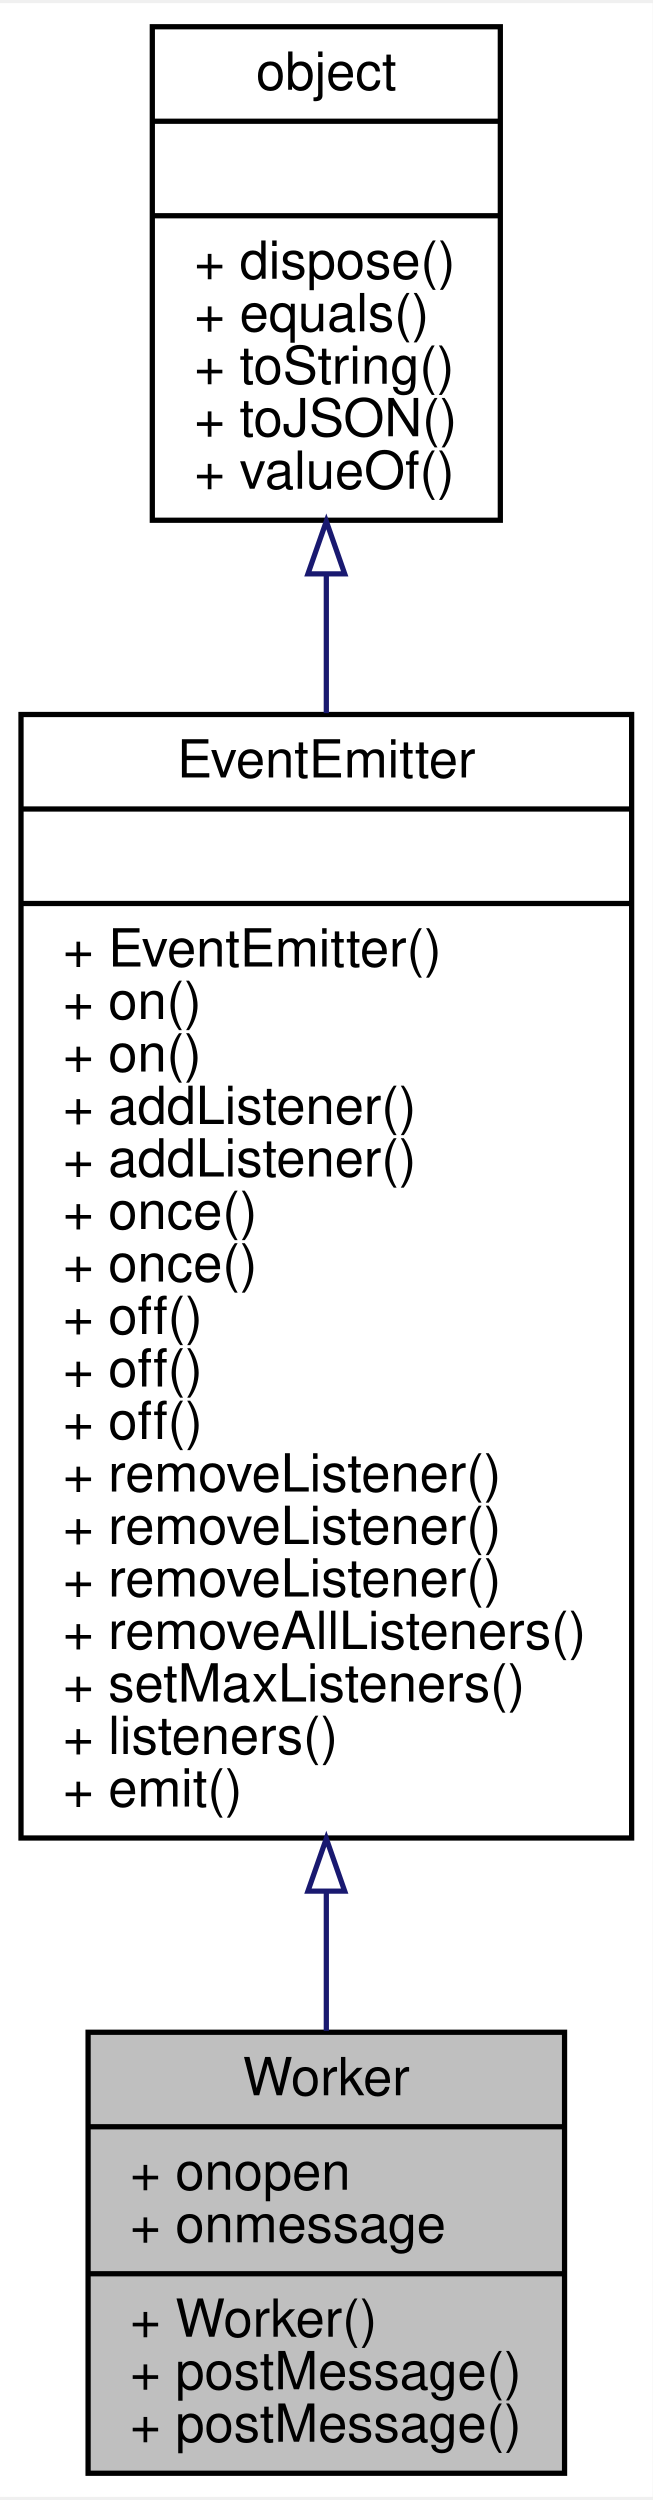
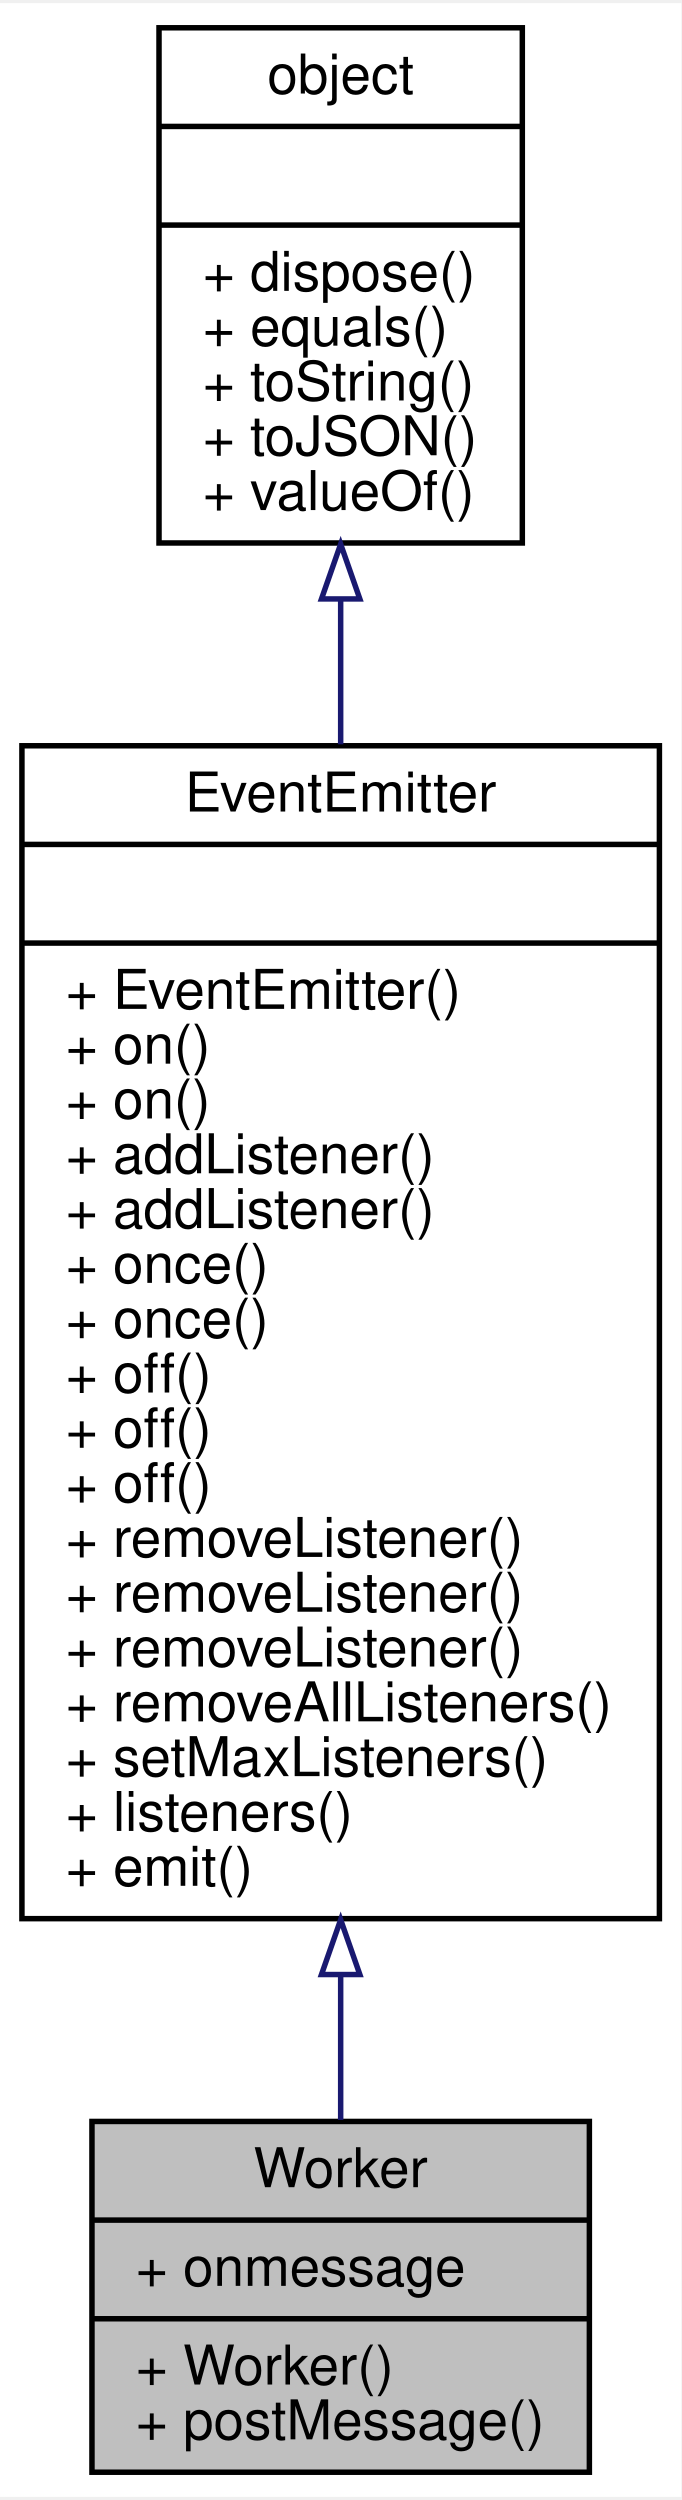
- <svg xmlns="http://www.w3.org/2000/svg" xmlns:xlink="http://www.w3.org/1999/xlink" width="124pt" height="475pt" viewBox="0.00 0.00 124.31 475.00">
-   <g id="graph0" class="graph" transform="scale(1 1) rotate(0) translate(4 471)">
-     <polygon fill="#ffffff" stroke="transparent" points="-4,4 -4,-471 120.312,-471 120.312,4 -4,4" />
+ <svg xmlns="http://www.w3.org/2000/svg" xmlns:xlink="http://www.w3.org/1999/xlink" width="124pt" height="455pt" viewBox="0.00 0.00 124.31 455.00">
+   <g id="graph0" class="graph" transform="scale(1 1) rotate(0) translate(4 451)">
+     <polygon fill="#ffffff" stroke="transparent" points="-4,4 -4,-451 120.312,-451 120.312,4 -4,4" />
    <g id="node1" class="node">
-       <polygon fill="#bfbfbf" stroke="#000000" points="12.778,-.5 12.778,-84.5 103.534,-84.5 103.534,-.5 12.778,-.5" />
-       <text text-anchor="middle" x="58.156" y="-72.5" font-family="Helvetica,sans-Serif" font-size="10.00" fill="#000000">Worker</text>
-       <polyline fill="none" stroke="#000000" points="12.778,-66.5 103.534,-66.5 " />
-       <text text-anchor="start" x="20.778" y="-54.5" font-family="Helvetica,sans-Serif" font-size="10.00" fill="#000000">+ onopen</text>
-       <text text-anchor="start" x="20.778" y="-44.5" font-family="Helvetica,sans-Serif" font-size="10.00" fill="#000000">+ onmessage</text>
-       <polyline fill="none" stroke="#000000" points="12.778,-38.5 103.534,-38.5 " />
-       <text text-anchor="start" x="20.778" y="-26.5" font-family="Helvetica,sans-Serif" font-size="10.00" fill="#000000">+ Worker()</text>
-       <text text-anchor="start" x="20.778" y="-16.5" font-family="Helvetica,sans-Serif" font-size="10.00" fill="#000000">+ postMessage()</text>
+       <polygon fill="#bfbfbf" stroke="#000000" points="12.778,-.5 12.778,-64.5 103.534,-64.5 103.534,-.5 12.778,-.5" />
+       <text text-anchor="middle" x="58.156" y="-52.5" font-family="Helvetica,sans-Serif" font-size="10.00" fill="#000000">Worker</text>
+       <polyline fill="none" stroke="#000000" points="12.778,-46.5 103.534,-46.5 " />
+       <text text-anchor="start" x="20.778" y="-34.5" font-family="Helvetica,sans-Serif" font-size="10.00" fill="#000000">+ onmessage</text>
+       <polyline fill="none" stroke="#000000" points="12.778,-28.5 103.534,-28.5 " />
+       <text text-anchor="start" x="20.778" y="-16.5" font-family="Helvetica,sans-Serif" font-size="10.00" fill="#000000">+ Worker()</text>
      <text text-anchor="start" x="20.778" y="-6.5" font-family="Helvetica,sans-Serif" font-size="10.00" fill="#000000">+ postMessage()</text>
    </g>
    <g id="node2" class="node">
      <g id="a_node2">
        <a xlink:href="../../dd/df3/interfaceEventEmitter.html" target="_top" xlink:title="事件触发对象，可用于建立观察者模式，支持事件触发的对象均继承于此，同一事件的同一函数只会产生一次回调 ...">
-           <polygon fill="#ffffff" stroke="#000000" points="0,-121.5 0,-335.5 116.312,-335.5 116.312,-121.5 0,-121.5" />
-           <text text-anchor="middle" x="58.156" y="-323.5" font-family="Helvetica,sans-Serif" font-size="10.00" fill="#000000">EventEmitter</text>
-           <polyline fill="none" stroke="#000000" points="0,-317.5 116.312,-317.5 " />
-           <text text-anchor="middle" x="58.156" y="-305.5" font-family="Helvetica,sans-Serif" font-size="10.00" fill="#000000"> </text>
-           <polyline fill="none" stroke="#000000" points="0,-299.5 116.312,-299.5 " />
-           <text text-anchor="start" x="8" y="-287.5" font-family="Helvetica,sans-Serif" font-size="10.00" fill="#000000">+ EventEmitter()</text>
-           <text text-anchor="start" x="8" y="-277.5" font-family="Helvetica,sans-Serif" font-size="10.00" fill="#000000">+ on()</text>
-           <text text-anchor="start" x="8" y="-267.5" font-family="Helvetica,sans-Serif" font-size="10.00" fill="#000000">+ on()</text>
-           <text text-anchor="start" x="8" y="-257.5" font-family="Helvetica,sans-Serif" font-size="10.00" fill="#000000">+ addListener()</text>
-           <text text-anchor="start" x="8" y="-247.5" font-family="Helvetica,sans-Serif" font-size="10.00" fill="#000000">+ addListener()</text>
-           <text text-anchor="start" x="8" y="-237.5" font-family="Helvetica,sans-Serif" font-size="10.00" fill="#000000">+ once()</text>
-           <text text-anchor="start" x="8" y="-227.5" font-family="Helvetica,sans-Serif" font-size="10.00" fill="#000000">+ once()</text>
-           <text text-anchor="start" x="8" y="-217.5" font-family="Helvetica,sans-Serif" font-size="10.00" fill="#000000">+ off()</text>
-           <text text-anchor="start" x="8" y="-207.5" font-family="Helvetica,sans-Serif" font-size="10.00" fill="#000000">+ off()</text>
+           <polygon fill="#ffffff" stroke="#000000" points="0,-101.5 0,-315.5 116.312,-315.5 116.312,-101.5 0,-101.5" />
+           <text text-anchor="middle" x="58.156" y="-303.5" font-family="Helvetica,sans-Serif" font-size="10.00" fill="#000000">EventEmitter</text>
+           <polyline fill="none" stroke="#000000" points="0,-297.5 116.312,-297.5 " />
+           <text text-anchor="middle" x="58.156" y="-285.5" font-family="Helvetica,sans-Serif" font-size="10.00" fill="#000000"> </text>
+           <polyline fill="none" stroke="#000000" points="0,-279.5 116.312,-279.5 " />
+           <text text-anchor="start" x="8" y="-267.5" font-family="Helvetica,sans-Serif" font-size="10.00" fill="#000000">+ EventEmitter()</text>
+           <text text-anchor="start" x="8" y="-257.5" font-family="Helvetica,sans-Serif" font-size="10.00" fill="#000000">+ on()</text>
+           <text text-anchor="start" x="8" y="-247.5" font-family="Helvetica,sans-Serif" font-size="10.00" fill="#000000">+ on()</text>
+           <text text-anchor="start" x="8" y="-237.5" font-family="Helvetica,sans-Serif" font-size="10.00" fill="#000000">+ addListener()</text>
+           <text text-anchor="start" x="8" y="-227.5" font-family="Helvetica,sans-Serif" font-size="10.00" fill="#000000">+ addListener()</text>
+           <text text-anchor="start" x="8" y="-217.5" font-family="Helvetica,sans-Serif" font-size="10.00" fill="#000000">+ once()</text>
+           <text text-anchor="start" x="8" y="-207.5" font-family="Helvetica,sans-Serif" font-size="10.00" fill="#000000">+ once()</text>
          <text text-anchor="start" x="8" y="-197.5" font-family="Helvetica,sans-Serif" font-size="10.00" fill="#000000">+ off()</text>
-           <text text-anchor="start" x="8" y="-187.5" font-family="Helvetica,sans-Serif" font-size="10.00" fill="#000000">+ removeListener()</text>
-           <text text-anchor="start" x="8" y="-177.5" font-family="Helvetica,sans-Serif" font-size="10.00" fill="#000000">+ removeListener()</text>
+           <text text-anchor="start" x="8" y="-187.5" font-family="Helvetica,sans-Serif" font-size="10.00" fill="#000000">+ off()</text>
+           <text text-anchor="start" x="8" y="-177.5" font-family="Helvetica,sans-Serif" font-size="10.00" fill="#000000">+ off()</text>
          <text text-anchor="start" x="8" y="-167.5" font-family="Helvetica,sans-Serif" font-size="10.00" fill="#000000">+ removeListener()</text>
-           <text text-anchor="start" x="8" y="-157.5" font-family="Helvetica,sans-Serif" font-size="10.00" fill="#000000">+ removeAllListeners()</text>
-           <text text-anchor="start" x="8" y="-147.5" font-family="Helvetica,sans-Serif" font-size="10.00" fill="#000000">+ setMaxListeners()</text>
-           <text text-anchor="start" x="8" y="-137.5" font-family="Helvetica,sans-Serif" font-size="10.00" fill="#000000">+ listeners()</text>
-           <text text-anchor="start" x="8" y="-127.5" font-family="Helvetica,sans-Serif" font-size="10.00" fill="#000000">+ emit()</text>
+           <text text-anchor="start" x="8" y="-157.5" font-family="Helvetica,sans-Serif" font-size="10.00" fill="#000000">+ removeListener()</text>
+           <text text-anchor="start" x="8" y="-147.5" font-family="Helvetica,sans-Serif" font-size="10.00" fill="#000000">+ removeListener()</text>
+           <text text-anchor="start" x="8" y="-137.5" font-family="Helvetica,sans-Serif" font-size="10.00" fill="#000000">+ removeAllListeners()</text>
+           <text text-anchor="start" x="8" y="-127.5" font-family="Helvetica,sans-Serif" font-size="10.00" fill="#000000">+ setMaxListeners()</text>
+           <text text-anchor="start" x="8" y="-117.5" font-family="Helvetica,sans-Serif" font-size="10.00" fill="#000000">+ listeners()</text>
+           <text text-anchor="start" x="8" y="-107.5" font-family="Helvetica,sans-Serif" font-size="10.00" fill="#000000">+ emit()</text>
        </a>
      </g>
    </g>
    <g id="edge1" class="edge">
-       <path fill="none" stroke="#191970" d="M58.156,-111.183C58.156,-101.892 58.156,-92.951 58.156,-84.764" />
-       <polygon fill="none" stroke="#191970" points="54.656,-111.381 58.156,-121.381 61.656,-111.381 54.656,-111.381" />
+       <path fill="none" stroke="#191970" d="M58.156,-91.231C58.156,-81.724 58.156,-72.731 58.156,-64.772" />
+       <polygon fill="none" stroke="#191970" points="54.656,-91.302 58.156,-101.302 61.656,-91.302 54.656,-91.302" />
    </g>
    <g id="node3" class="node">
      <g id="a_node3">
        <a xlink:href="../../db/d38/interfaceobject.html" target="_top" xlink:title="基础对象，所有对象均继承于此 ">
-           <polygon fill="#ffffff" stroke="#000000" points="25.012,-372.5 25.012,-466.5 91.3,-466.5 91.3,-372.5 25.012,-372.5" />
-           <text text-anchor="middle" x="58.156" y="-454.5" font-family="Helvetica,sans-Serif" font-size="10.00" fill="#000000">object</text>
-           <polyline fill="none" stroke="#000000" points="25.012,-448.5 91.3,-448.5 " />
-           <text text-anchor="middle" x="58.156" y="-436.5" font-family="Helvetica,sans-Serif" font-size="10.00" fill="#000000"> </text>
-           <polyline fill="none" stroke="#000000" points="25.012,-430.5 91.3,-430.5 " />
-           <text text-anchor="start" x="33.012" y="-418.5" font-family="Helvetica,sans-Serif" font-size="10.00" fill="#000000">+ dispose()</text>
-           <text text-anchor="start" x="33.012" y="-408.5" font-family="Helvetica,sans-Serif" font-size="10.00" fill="#000000">+ equals()</text>
-           <text text-anchor="start" x="33.012" y="-398.5" font-family="Helvetica,sans-Serif" font-size="10.00" fill="#000000">+ toString()</text>
-           <text text-anchor="start" x="33.012" y="-388.5" font-family="Helvetica,sans-Serif" font-size="10.00" fill="#000000">+ toJSON()</text>
-           <text text-anchor="start" x="33.012" y="-378.5" font-family="Helvetica,sans-Serif" font-size="10.00" fill="#000000">+ valueOf()</text>
+           <polygon fill="#ffffff" stroke="#000000" points="25.012,-352.5 25.012,-446.5 91.3,-446.5 91.3,-352.5 25.012,-352.5" />
+           <text text-anchor="middle" x="58.156" y="-434.5" font-family="Helvetica,sans-Serif" font-size="10.00" fill="#000000">object</text>
+           <polyline fill="none" stroke="#000000" points="25.012,-428.5 91.3,-428.5 " />
+           <text text-anchor="middle" x="58.156" y="-416.5" font-family="Helvetica,sans-Serif" font-size="10.00" fill="#000000"> </text>
+           <polyline fill="none" stroke="#000000" points="25.012,-410.5 91.3,-410.5 " />
+           <text text-anchor="start" x="33.012" y="-398.5" font-family="Helvetica,sans-Serif" font-size="10.00" fill="#000000">+ dispose()</text>
+           <text text-anchor="start" x="33.012" y="-388.5" font-family="Helvetica,sans-Serif" font-size="10.00" fill="#000000">+ equals()</text>
+           <text text-anchor="start" x="33.012" y="-378.5" font-family="Helvetica,sans-Serif" font-size="10.00" fill="#000000">+ toString()</text>
+           <text text-anchor="start" x="33.012" y="-368.5" font-family="Helvetica,sans-Serif" font-size="10.00" fill="#000000">+ toJSON()</text>
+           <text text-anchor="start" x="33.012" y="-358.5" font-family="Helvetica,sans-Serif" font-size="10.00" fill="#000000">+ valueOf()</text>
        </a>
      </g>
    </g>
    <g id="edge2" class="edge">
-       <path fill="none" stroke="#191970" d="M58.156,-362.233C58.156,-353.777 58.156,-344.842 58.156,-335.764" />
-       <polygon fill="none" stroke="#191970" points="54.656,-362.286 58.156,-372.286 61.656,-362.286 54.656,-362.286" />
+       <path fill="none" stroke="#191970" d="M58.156,-342.233C58.156,-333.777 58.156,-324.842 58.156,-315.764" />
+       <polygon fill="none" stroke="#191970" points="54.656,-342.286 58.156,-352.286 61.656,-342.286 54.656,-342.286" />
    </g>
  </g>
</svg>
